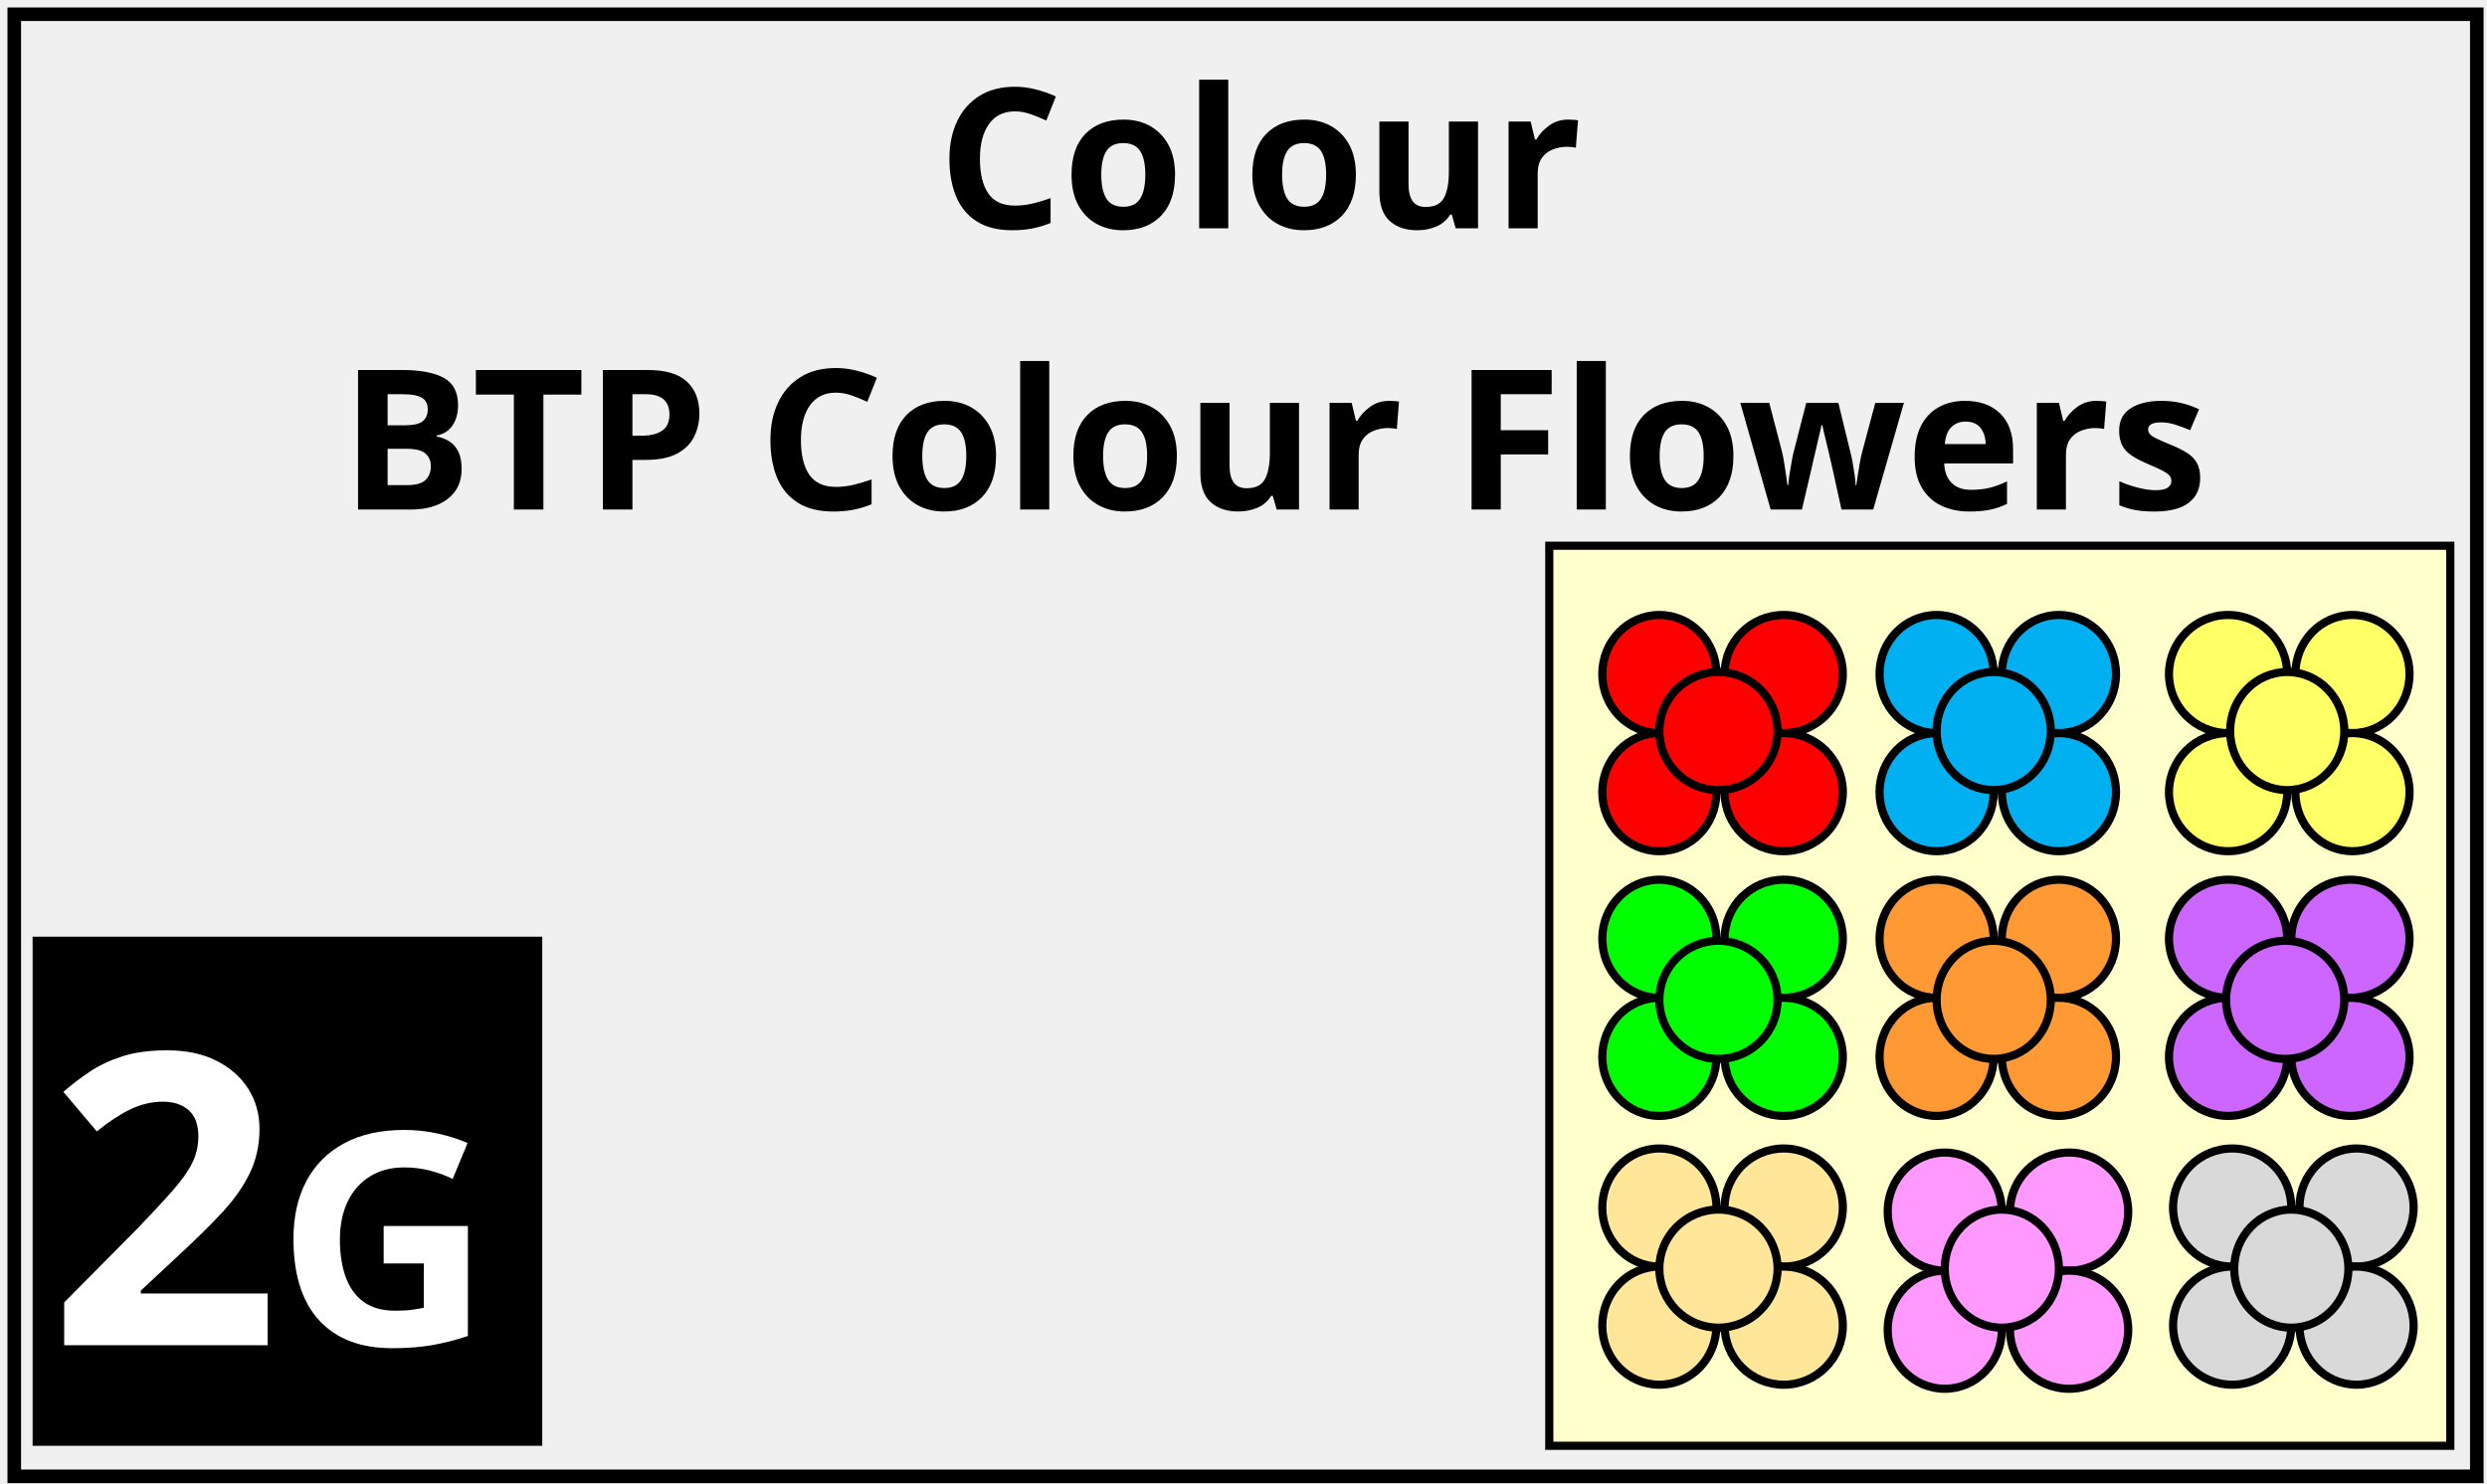
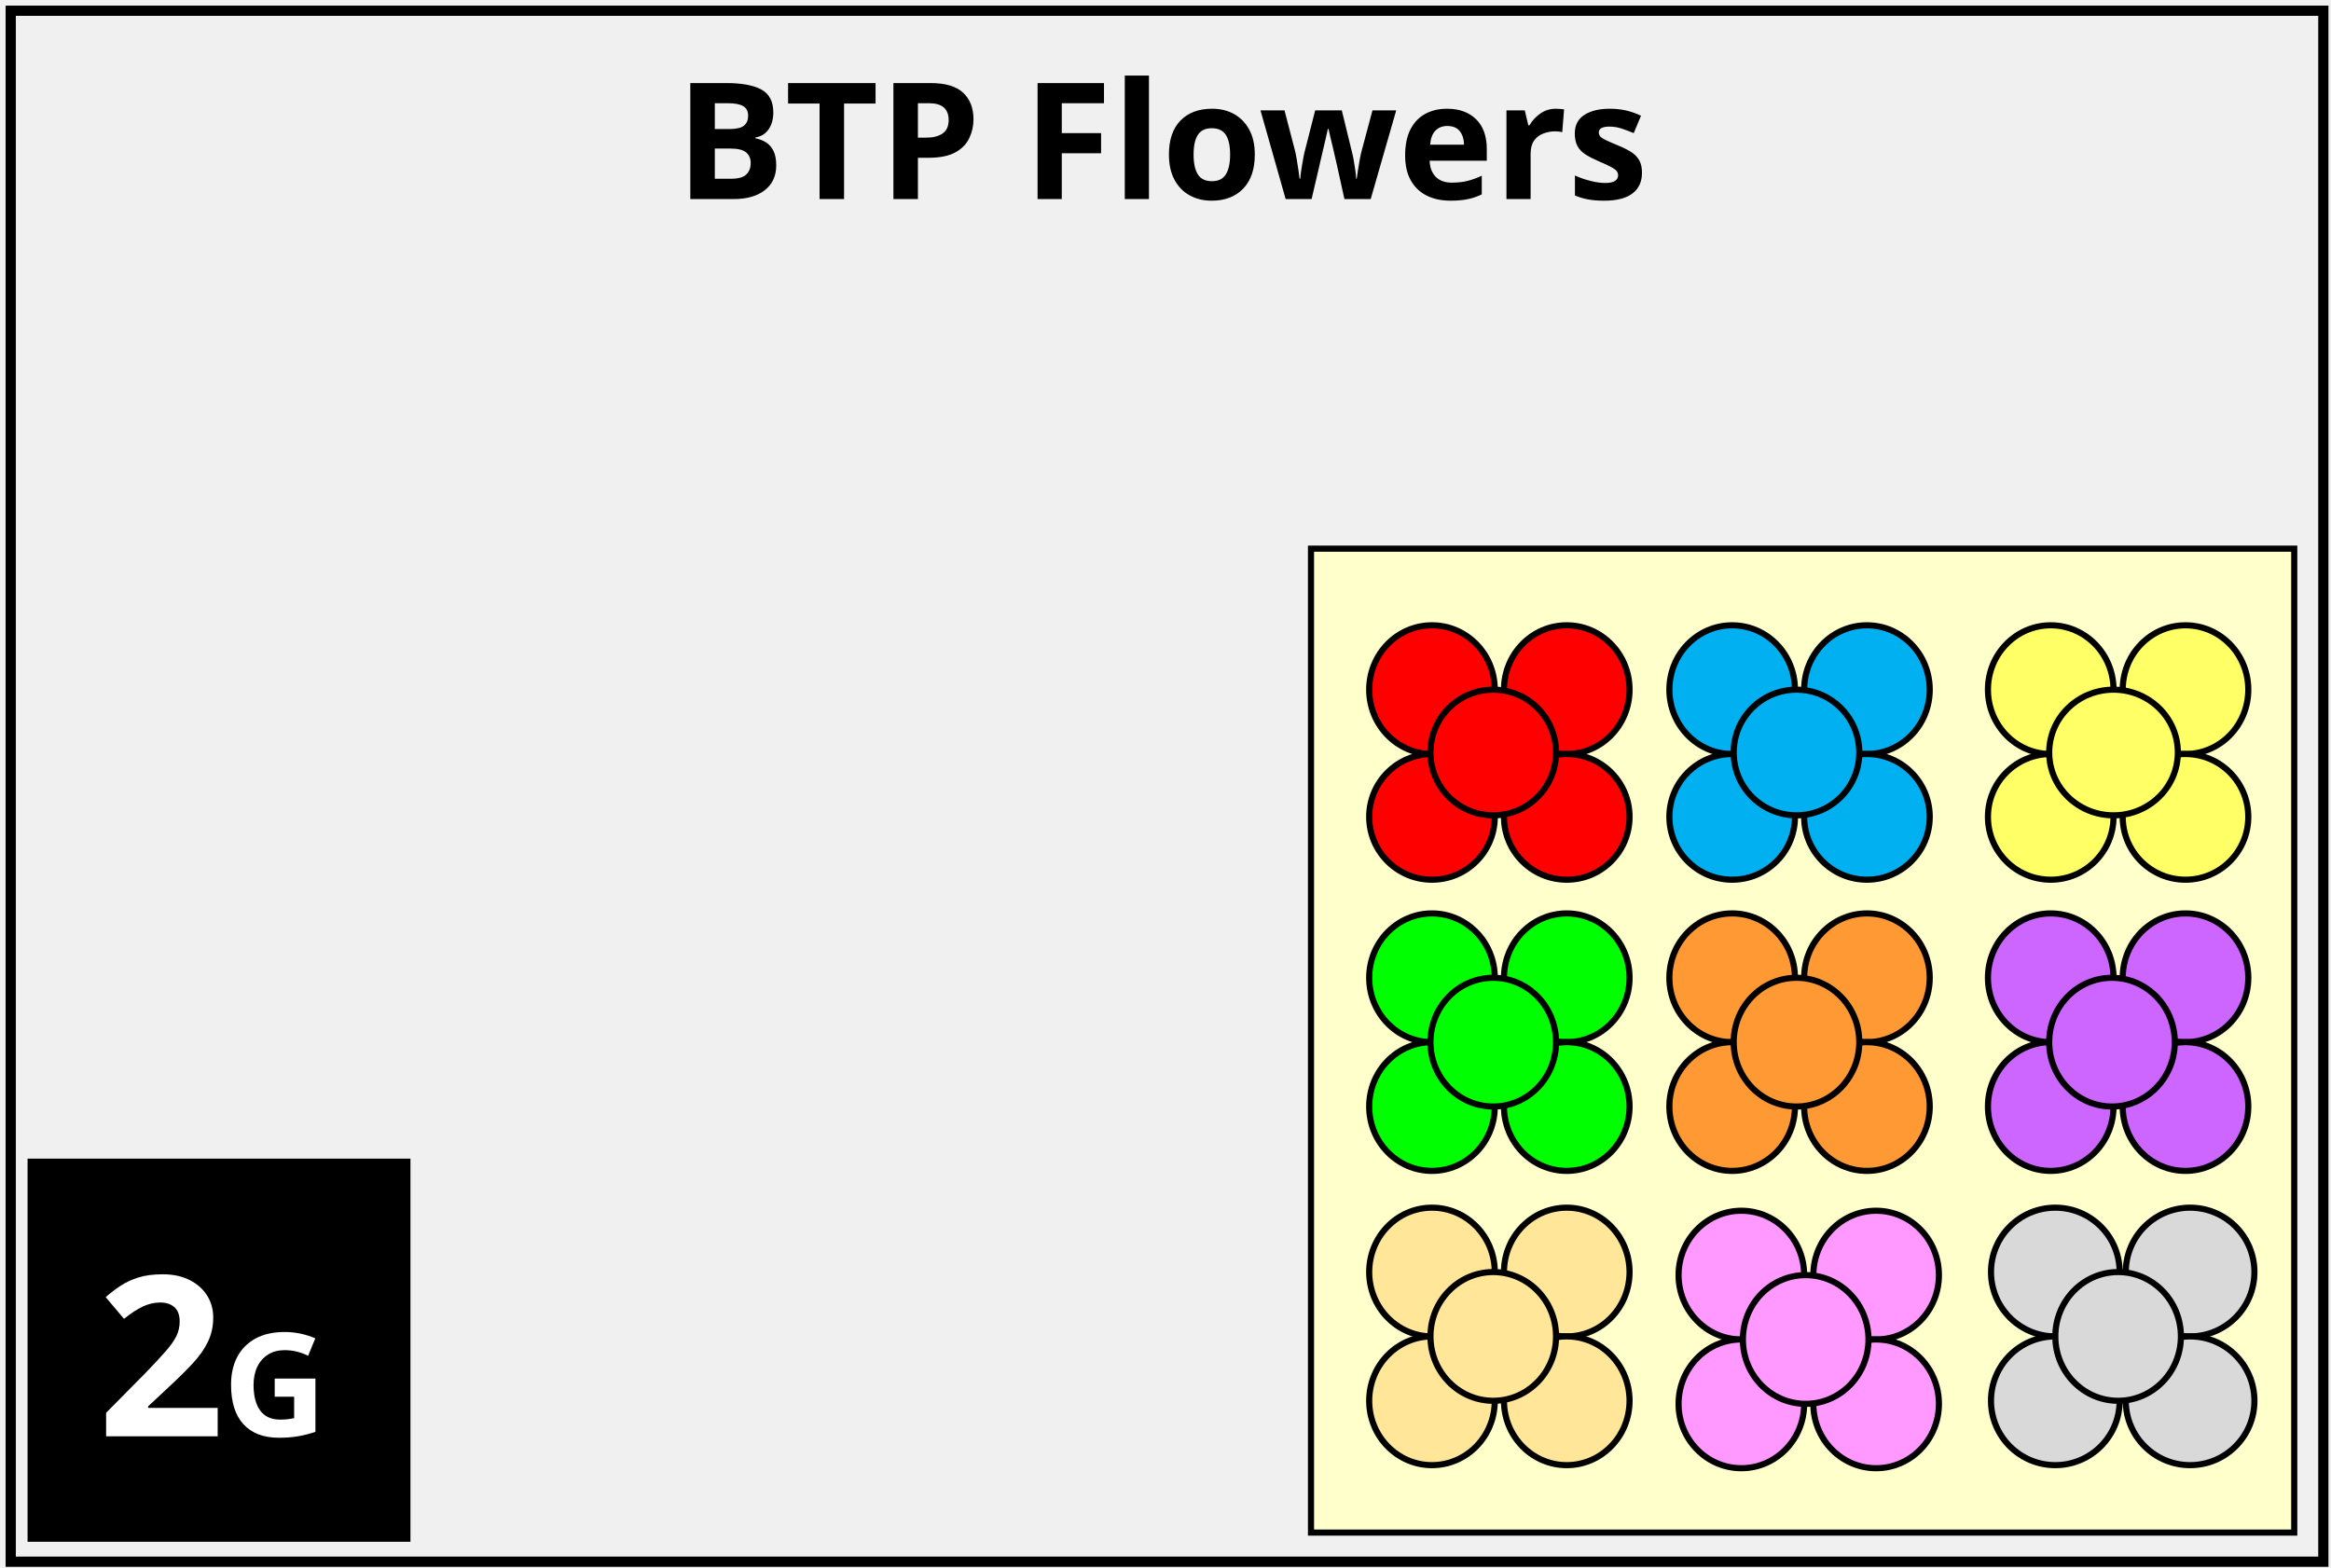
- <svg xmlns="http://www.w3.org/2000/svg" width="610" height="364" overflow="hidden">
+ <svg xmlns="http://www.w3.org/2000/svg" width="761" height="512" overflow="hidden">
  <defs>
    <clipPath id="clip0">
-       <rect x="0" y="0" width="610" height="364" />
+       <rect x="0" y="0" width="761" height="512" />
    </clipPath>
  </defs>
  <g clip-path="url(#clip0)">
-     <rect x="0" y="0" width="610" height="363.667" fill="#FFFFFF" fill-opacity="0" />
-     <rect x="3.5" y="3.497" width="604" height="358.672" stroke="#000000" stroke-width="3.333" stroke-miterlimit="8" fill="none" />
-     <text font-family="ABC Junior Typing,ABC Junior Typing_MSFontService,sans-serif" font-weight="700" font-size="48" transform="matrix(1 0 0 0.999085 230.088 56)">Colour<tspan font-size="48" x="-146.58" y="69.063">BTP Colour Flowers</tspan>
+     <rect x="0" y="0" width="761" height="512.446" fill="#FFFFFF" fill-opacity="0" />
+     <rect x="428" y="179.156" width="321" height="321.28" stroke="#000000" stroke-width="2" stroke-miterlimit="8" fill="#FFFFCC" />
+     <path d="M447 225.196C447 213.588 456.178 204.178 467.5 204.178 478.822 204.178 488 213.588 488 225.196 488 236.804 478.822 246.214 467.5 246.214 456.178 246.214 447 236.804 447 225.196Z" stroke="#000000" stroke-width="2" stroke-miterlimit="8" fill="#FF0000" fill-rule="evenodd" />
+     <path d="M491 225.196C491 213.588 500.178 204.178 511.5 204.178 522.822 204.178 532 213.588 532 225.196 532 236.804 522.822 246.214 511.5 246.214 500.178 246.214 491 236.804 491 225.196Z" stroke="#000000" stroke-width="2" stroke-miterlimit="8" fill="#FF0000" fill-rule="evenodd" />
+     <path d="M447 266.732C447 255.4 456.178 246.214 467.5 246.214 478.822 246.214 488 255.4 488 266.732 488 278.064 478.822 287.25 467.5 287.25 456.178 287.25 447 278.064 447 266.732Z" stroke="#000000" stroke-width="2" stroke-miterlimit="8" fill="#FF0000" fill-rule="evenodd" />
+     <path d="M491 266.732C491 255.4 500.178 246.214 511.5 246.214 522.822 246.214 532 255.4 532 266.732 532 278.064 522.822 287.25 511.5 287.25 500.178 287.25 491 278.064 491 266.732Z" stroke="#000000" stroke-width="2" stroke-miterlimit="8" fill="#FF0000" fill-rule="evenodd" />
+     <path d="M467 245.714C467 234.382 476.178 225.196 487.5 225.196 498.822 225.196 508 234.382 508 245.714 508 257.045 498.822 266.232 487.5 266.232 476.178 266.232 467 257.045 467 245.714Z" stroke="#000000" stroke-width="2" stroke-miterlimit="8" fill="#FF0000" fill-rule="evenodd" />
+     <path d="M545 225.196C545 213.588 554.178 204.178 565.5 204.178 576.822 204.178 586 213.588 586 225.196 586 236.804 576.822 246.214 565.5 246.214 554.178 246.214 545 236.804 545 225.196Z" stroke="#000000" stroke-width="2" stroke-miterlimit="8" fill="#00B0F0" fill-rule="evenodd" />
+     <path d="M589 225.196C589 213.588 598.178 204.178 609.5 204.178 620.822 204.178 630 213.588 630 225.196 630 236.804 620.822 246.214 609.5 246.214 598.178 246.214 589 236.804 589 225.196Z" stroke="#000000" stroke-width="2" stroke-miterlimit="8" fill="#00B0F0" fill-rule="evenodd" />
+     <path d="M545 266.732C545 255.4 554.178 246.214 565.5 246.214 576.822 246.214 586 255.4 586 266.732 586 278.064 576.822 287.25 565.5 287.25 554.178 287.25 545 278.064 545 266.732Z" stroke="#000000" stroke-width="2" stroke-miterlimit="8" fill="#00B0F0" fill-rule="evenodd" />
+     <path d="M589 266.732C589 255.4 598.178 246.214 609.5 246.214 620.822 246.214 630 255.4 630 266.732 630 278.064 620.822 287.25 609.5 287.25 598.178 287.25 589 278.064 589 266.732Z" stroke="#000000" stroke-width="2" stroke-miterlimit="8" fill="#00B0F0" fill-rule="evenodd" />
+     <path d="M566 245.714C566 234.382 575.178 225.196 586.5 225.196 597.822 225.196 607 234.382 607 245.714 607 257.045 597.822 266.232 586.5 266.232 575.178 266.232 566 257.045 566 245.714Z" stroke="#000000" stroke-width="2" stroke-miterlimit="8" fill="#00B0F0" fill-rule="evenodd" />
+     <path d="M649 225.196C649 213.588 658.178 204.178 669.5 204.178 680.822 204.178 690 213.588 690 225.196 690 236.804 680.822 246.214 669.5 246.214 658.178 246.214 649 236.804 649 225.196Z" stroke="#000000" stroke-width="2" stroke-miterlimit="8" fill="#FFFF66" fill-rule="evenodd" />
+     <path d="M693 225.196C693 213.588 702.178 204.178 713.5 204.178 724.822 204.178 734 213.588 734 225.196 734 236.804 724.822 246.214 713.5 246.214 702.178 246.214 693 236.804 693 225.196Z" stroke="#000000" stroke-width="2" stroke-miterlimit="8" fill="#FFFF66" fill-rule="evenodd" />
+     <path d="M649 266.732C649 255.4 658.178 246.214 669.5 246.214 680.822 246.214 690 255.4 690 266.732 690 278.064 680.822 287.25 669.5 287.25 658.178 287.25 649 278.064 649 266.732Z" stroke="#000000" stroke-width="2" stroke-miterlimit="8" fill="#FFFF66" fill-rule="evenodd" />
+     <path d="M693 266.732C693 255.4 702.178 246.214 713.5 246.214 724.822 246.214 734 255.4 734 266.732 734 278.064 724.822 287.25 713.5 287.25 702.178 287.25 693 278.064 693 266.732Z" stroke="#000000" stroke-width="2" stroke-miterlimit="8" fill="#FFFF66" fill-rule="evenodd" />
+     <path d="M669 245.714C669 234.382 678.402 225.196 690 225.196 701.598 225.196 711 234.382 711 245.714 711 257.045 701.598 266.232 690 266.232 678.402 266.232 669 257.045 669 245.714Z" stroke="#000000" stroke-width="2" stroke-miterlimit="8" fill="#FFFF66" fill-rule="evenodd" />
+     <path d="M447 319.278C447 307.67 456.178 298.259 467.5 298.259 478.822 298.259 488 307.67 488 319.278 488 330.886 478.822 340.296 467.5 340.296 456.178 340.296 447 330.886 447 319.278Z" stroke="#000000" stroke-width="2" stroke-miterlimit="8" fill="#00FF00" fill-rule="evenodd" />
+     <path d="M491 319.278C491 307.67 500.178 298.259 511.5 298.259 522.822 298.259 532 307.67 532 319.278 532 330.886 522.822 340.296 511.5 340.296 500.178 340.296 491 330.886 491 319.278Z" stroke="#000000" stroke-width="2" stroke-miterlimit="8" fill="#00FF00" fill-rule="evenodd" />
+     <path d="M447 361.314C447 349.706 456.178 340.296 467.5 340.296 478.822 340.296 488 349.706 488 361.314 488 372.922 478.822 382.333 467.5 382.333 456.178 382.333 447 372.922 447 361.314Z" stroke="#000000" stroke-width="2" stroke-miterlimit="8" fill="#00FF00" fill-rule="evenodd" />
+     <path d="M491 361.314C491 349.706 500.178 340.296 511.5 340.296 522.822 340.296 532 349.706 532 361.314 532 372.922 522.822 382.333 511.5 382.333 500.178 382.333 491 372.922 491 361.314Z" stroke="#000000" stroke-width="2" stroke-miterlimit="8" fill="#00FF00" fill-rule="evenodd" />
+     <path d="M467 340.296C467 328.688 476.178 319.278 487.5 319.278 498.822 319.278 508 328.688 508 340.296 508 351.904 498.822 361.314 487.5 361.314 476.178 361.314 467 351.904 467 340.296Z" stroke="#000000" stroke-width="2" stroke-miterlimit="8" fill="#00FF00" fill-rule="evenodd" />
+     <path d="M447 415.361C447 403.753 456.178 394.343 467.5 394.343 478.822 394.343 488 403.753 488 415.361 488 426.969 478.822 436.38 467.5 436.38 456.178 436.38 447 426.969 447 415.361Z" stroke="#000000" stroke-width="2" stroke-miterlimit="8" fill="#FFE699" fill-rule="evenodd" />
+     <path d="M491 415.361C491 403.753 500.178 394.343 511.5 394.343 522.822 394.343 532 403.753 532 415.361 532 426.969 522.822 436.38 511.5 436.38 500.178 436.38 491 426.969 491 415.361Z" stroke="#000000" stroke-width="2" stroke-miterlimit="8" fill="#FFE699" fill-rule="evenodd" />
+     <path d="M447 457.398C447 445.79 456.178 436.38 467.5 436.38 478.822 436.38 488 445.79 488 457.398 488 469.006 478.822 478.416 467.5 478.416 456.178 478.416 447 469.006 447 457.398Z" stroke="#000000" stroke-width="2" stroke-miterlimit="8" fill="#FFE699" fill-rule="evenodd" />
+     <path d="M491 457.398C491 445.79 500.178 436.38 511.5 436.38 522.822 436.38 532 445.79 532 457.398 532 469.006 522.822 478.416 511.5 478.416 500.178 478.416 491 469.006 491 457.398Z" stroke="#000000" stroke-width="2" stroke-miterlimit="8" fill="#FFE699" fill-rule="evenodd" />
+     <path d="M467 436.38C467 424.772 476.178 415.361 487.5 415.361 498.822 415.361 508 424.772 508 436.38 508 447.988 498.822 457.398 487.5 457.398 476.178 457.398 467 447.988 467 436.38Z" stroke="#000000" stroke-width="2" stroke-miterlimit="8" fill="#FFE699" fill-rule="evenodd" />
+     <path d="M545 319.278C545 307.67 554.178 298.259 565.5 298.259 576.822 298.259 586 307.67 586 319.278 586 330.886 576.822 340.296 565.5 340.296 554.178 340.296 545 330.886 545 319.278Z" stroke="#000000" stroke-width="2" stroke-miterlimit="8" fill="#FF9933" fill-rule="evenodd" />
+     <path d="M589 319.278C589 307.67 598.178 298.259 609.5 298.259 620.822 298.259 630 307.67 630 319.278 630 330.886 620.822 340.296 609.5 340.296 598.178 340.296 589 330.886 589 319.278Z" stroke="#000000" stroke-width="2" stroke-miterlimit="8" fill="#FF9933" fill-rule="evenodd" />
+     <path d="M545 361.314C545 349.706 554.178 340.296 565.5 340.296 576.822 340.296 586 349.706 586 361.314 586 372.922 576.822 382.333 565.5 382.333 554.178 382.333 545 372.922 545 361.314Z" stroke="#000000" stroke-width="2" stroke-miterlimit="8" fill="#FF9933" fill-rule="evenodd" />
+     <path d="M589 361.314C589 349.706 598.178 340.296 609.5 340.296 620.822 340.296 630 349.706 630 361.314 630 372.922 620.822 382.333 609.5 382.333 598.178 382.333 589 372.922 589 361.314Z" stroke="#000000" stroke-width="2" stroke-miterlimit="8" fill="#FF9933" fill-rule="evenodd" />
+     <path d="M566 340.296C566 328.688 575.178 319.278 586.5 319.278 597.822 319.278 607 328.688 607 340.296 607 351.904 597.822 361.314 586.5 361.314 575.178 361.314 566 351.904 566 340.296Z" stroke="#000000" stroke-width="2" stroke-miterlimit="8" fill="#FF9933" fill-rule="evenodd" />
+     <path d="M548 416.362C548 404.754 557.178 395.344 568.5 395.344 579.822 395.344 589 404.754 589 416.362 589 427.97 579.822 437.38 568.5 437.38 557.178 437.38 548 427.97 548 416.362Z" stroke="#000000" stroke-width="2" stroke-miterlimit="8" fill="#FF99FF" fill-rule="evenodd" />
+     <path d="M592 416.362C592 404.754 601.178 395.344 612.5 395.344 623.822 395.344 633 404.754 633 416.362 633 427.97 623.822 437.38 612.5 437.38 601.178 437.38 592 427.97 592 416.362Z" stroke="#000000" stroke-width="2" stroke-miterlimit="8" fill="#FF99FF" fill-rule="evenodd" />
+     <path d="M548 458.399C548 446.791 557.178 437.38 568.5 437.38 579.822 437.38 589 446.791 589 458.399 589 470.007 579.822 479.417 568.5 479.417 557.178 479.417 548 470.007 548 458.399Z" stroke="#000000" stroke-width="2" stroke-miterlimit="8" fill="#FF99FF" fill-rule="evenodd" />
+     <path d="M592 458.399C592 446.791 601.178 437.38 612.5 437.38 623.822 437.38 633 446.791 633 458.399 633 470.007 623.822 479.417 612.5 479.417 601.178 479.417 592 470.007 592 458.399Z" stroke="#000000" stroke-width="2" stroke-miterlimit="8" fill="#FF99FF" fill-rule="evenodd" />
+     <path d="M569 437.38C569 425.772 578.178 416.362 589.5 416.362 600.822 416.362 610 425.772 610 437.38 610 448.988 600.822 458.399 589.5 458.399 578.178 458.399 569 448.988 569 437.38Z" stroke="#000000" stroke-width="2" stroke-miterlimit="8" fill="#FF99FF" fill-rule="evenodd" />
+     <path d="M649 319.278C649 307.67 658.178 298.259 669.5 298.259 680.822 298.259 690 307.67 690 319.278 690 330.886 680.822 340.296 669.5 340.296 658.178 340.296 649 330.886 649 319.278Z" stroke="#000000" stroke-width="2" stroke-miterlimit="8" fill="#CC66FF" fill-rule="evenodd" />
+     <path d="M693 319.278C693 307.67 702.178 298.259 713.5 298.259 724.822 298.259 734 307.67 734 319.278 734 330.886 724.822 340.296 713.5 340.296 702.178 340.296 693 330.886 693 319.278Z" stroke="#000000" stroke-width="2" stroke-miterlimit="8" fill="#CC66FF" fill-rule="evenodd" />
+     <path d="M649 361.314C649 349.706 658.178 340.296 669.5 340.296 680.822 340.296 690 349.706 690 361.314 690 372.922 680.822 382.333 669.5 382.333 658.178 382.333 649 372.922 649 361.314Z" stroke="#000000" stroke-width="2" stroke-miterlimit="8" fill="#CC66FF" fill-rule="evenodd" />
+     <path d="M693 361.314C693 349.706 702.178 340.296 713.5 340.296 724.822 340.296 734 349.706 734 361.314 734 372.922 724.822 382.333 713.5 382.333 702.178 382.333 693 372.922 693 361.314Z" stroke="#000000" stroke-width="2" stroke-miterlimit="8" fill="#CC66FF" fill-rule="evenodd" />
+     <path d="M669 340.296C669 328.688 678.178 319.278 689.5 319.278 700.822 319.278 710 328.688 710 340.296 710 351.904 700.822 361.314 689.5 361.314 678.178 361.314 669 351.904 669 340.296Z" stroke="#000000" stroke-width="2" stroke-miterlimit="8" fill="#CC66FF" fill-rule="evenodd" />
+     <path d="M650 415.361C650 403.753 659.402 394.343 671 394.343 682.598 394.343 692 403.753 692 415.361 692 426.969 682.598 436.38 671 436.38 659.402 436.38 650 426.969 650 415.361Z" stroke="#000000" stroke-width="2" stroke-miterlimit="8" fill="#D9D9D9" fill-rule="evenodd" />
+     <path d="M694 415.361C694 403.753 703.402 394.343 715 394.343 726.598 394.343 736 403.753 736 415.361 736 426.969 726.598 436.38 715 436.38 703.402 436.38 694 426.969 694 415.361Z" stroke="#000000" stroke-width="2" stroke-miterlimit="8" fill="#D9D9D9" fill-rule="evenodd" />
+     <path d="M650 457.398C650 445.79 659.402 436.38 671 436.38 682.598 436.38 692 445.79 692 457.398 692 469.006 682.598 478.416 671 478.416 659.402 478.416 650 469.006 650 457.398Z" stroke="#000000" stroke-width="2" stroke-miterlimit="8" fill="#D9D9D9" fill-rule="evenodd" />
+     <path d="M694 457.398C694 445.79 703.402 436.38 715 436.38 726.598 436.38 736 445.79 736 457.398 736 469.006 726.598 478.416 715 478.416 703.402 478.416 694 469.006 694 457.398Z" stroke="#000000" stroke-width="2" stroke-miterlimit="8" fill="#D9D9D9" fill-rule="evenodd" />
+     <path d="M671 436.38C671 424.772 680.178 415.361 691.5 415.361 702.822 415.361 712 424.772 712 436.38 712 447.988 702.822 457.398 691.5 457.398 680.178 457.398 671 447.988 671 436.38Z" stroke="#000000" stroke-width="2" stroke-miterlimit="8" fill="#D9D9D9" fill-rule="evenodd" />
+     <rect x="3.5" y="3.503" width="755" height="506.44" stroke="#000000" stroke-width="3.333" stroke-miterlimit="8" fill="none" />
+     <text font-family="ABC Junior Typing,ABC Junior Typing_MSFontService,sans-serif" font-weight="700" font-size="53" transform="matrix(1 0 0 1.00087 220.602 65)">BTP Flowers</text>
+     <rect x="9" y="378.329" width="125" height="125.109" />
+     <text fill="#FFFFFF" font-family="Century Gothic,Century Gothic_MSFontService,sans-serif" font-weight="700" font-size="73" transform="matrix(1 0 0 1.00087 31.7207 469)">2<tspan font-size="47" x="40.991" y="0">G</tspan>
    </text>
-     <rect x="8" y="229.79" width="125" height="124.886" />
-     <text fill="#FFFFFF" font-family="Century Gothic,Century Gothic_MSFontService,sans-serif" font-weight="700" font-size="100" transform="matrix(1 0 0 0.999085 11.7437 330)">2<tspan font-size="73" x="56" y="0">G</tspan>
-     </text>
-     <rect x="380" y="133.877" width="221" height="220.798" stroke="#000000" stroke-width="2" stroke-miterlimit="8" fill="#FFFFCC" />
-     <path d="M393 165.349C393 157.348 399.268 150.862 407 150.862 414.732 150.862 421 157.348 421 165.349 421 173.349 414.732 179.835 407 179.835 399.268 179.835 393 173.349 393 165.349Z" stroke="#000000" stroke-width="2" stroke-miterlimit="8" fill="#FF0000" fill-rule="evenodd" />
-     <path d="M423 165.349C423 157.348 429.492 150.862 437.5 150.862 445.508 150.862 452 157.348 452 165.349 452 173.349 445.508 179.835 437.5 179.835 429.492 179.835 423 173.349 423 165.349Z" stroke="#000000" stroke-width="2" stroke-miterlimit="8" fill="#FF0000" fill-rule="evenodd" />
-     <path d="M393 194.322C393 186.321 399.268 179.835 407 179.835 414.732 179.835 421 186.321 421 194.322 421 202.323 414.732 208.809 407 208.809 399.268 208.809 393 202.323 393 194.322Z" stroke="#000000" stroke-width="2" stroke-miterlimit="8" fill="#FF0000" fill-rule="evenodd" />
-     <path d="M423 194.322C423 186.321 429.492 179.835 437.5 179.835 445.508 179.835 452 186.321 452 194.322 452 202.323 445.508 208.809 437.5 208.809 429.492 208.809 423 202.323 423 194.322Z" stroke="#000000" stroke-width="2" stroke-miterlimit="8" fill="#FF0000" fill-rule="evenodd" />
-     <path d="M407 179.336C407 171.335 413.492 164.849 421.5 164.849 429.508 164.849 436 171.335 436 179.336 436 187.337 429.508 193.823 421.5 193.823 413.492 193.823 407 187.337 407 179.336Z" stroke="#000000" stroke-width="2" stroke-miterlimit="8" fill="#FF0000" fill-rule="evenodd" />
-     <path d="M461 165.349C461 157.348 467.268 150.862 475 150.862 482.732 150.862 489 157.348 489 165.349 489 173.349 482.732 179.835 475 179.835 467.268 179.835 461 173.349 461 165.349Z" stroke="#000000" stroke-width="2" stroke-miterlimit="8" fill="#00B0F0" fill-rule="evenodd" />
-     <path d="M491 165.349C491 157.348 497.268 150.862 505 150.862 512.732 150.862 519 157.348 519 165.349 519 173.349 512.732 179.835 505 179.835 497.268 179.835 491 173.349 491 165.349Z" stroke="#000000" stroke-width="2" stroke-miterlimit="8" fill="#00B0F0" fill-rule="evenodd" />
-     <path d="M461 194.322C461 186.321 467.268 179.835 475 179.835 482.732 179.835 489 186.321 489 194.322 489 202.323 482.732 208.809 475 208.809 467.268 208.809 461 202.323 461 194.322Z" stroke="#000000" stroke-width="2" stroke-miterlimit="8" fill="#00B0F0" fill-rule="evenodd" />
-     <path d="M491 194.322C491 186.321 497.268 179.835 505 179.835 512.732 179.835 519 186.321 519 194.322 519 202.323 512.732 208.809 505 208.809 497.268 208.809 491 202.323 491 194.322Z" stroke="#000000" stroke-width="2" stroke-miterlimit="8" fill="#00B0F0" fill-rule="evenodd" />
-     <path d="M475 179.336C475 171.335 481.268 164.849 489 164.849 496.732 164.849 503 171.335 503 179.336 503 187.337 496.732 193.823 489 193.823 481.268 193.823 475 187.337 475 179.336Z" stroke="#000000" stroke-width="2" stroke-miterlimit="8" fill="#00B0F0" fill-rule="evenodd" />
-     <path d="M532 165.349C532 157.348 538.492 150.862 546.5 150.862 554.508 150.862 561 157.348 561 165.349 561 173.349 554.508 179.835 546.5 179.835 538.492 179.835 532 173.349 532 165.349Z" stroke="#000000" stroke-width="2" stroke-miterlimit="8" fill="#FFFF66" fill-rule="evenodd" />
-     <path d="M563 165.349C563 157.348 569.268 150.862 577 150.862 584.732 150.862 591 157.348 591 165.349 591 173.349 584.732 179.835 577 179.835 569.268 179.835 563 173.349 563 165.349Z" stroke="#000000" stroke-width="2" stroke-miterlimit="8" fill="#FFFF66" fill-rule="evenodd" />
-     <path d="M532 194.322C532 186.321 538.492 179.835 546.5 179.835 554.508 179.835 561 186.321 561 194.322 561 202.323 554.508 208.809 546.5 208.809 538.492 208.809 532 202.323 532 194.322Z" stroke="#000000" stroke-width="2" stroke-miterlimit="8" fill="#FFFF66" fill-rule="evenodd" />
-     <path d="M563 194.322C563 186.321 569.268 179.835 577 179.835 584.732 179.835 591 186.321 591 194.322 591 202.323 584.732 208.809 577 208.809 569.268 208.809 563 202.323 563 194.322Z" stroke="#000000" stroke-width="2" stroke-miterlimit="8" fill="#FFFF66" fill-rule="evenodd" />
-     <path d="M547 179.336C547 171.335 553.268 164.849 561 164.849 568.732 164.849 575 171.335 575 179.336 575 187.337 568.732 193.823 561 193.823 553.268 193.823 547 187.337 547 179.336Z" stroke="#000000" stroke-width="2" stroke-miterlimit="8" fill="#FFFF66" fill-rule="evenodd" />
-     <path d="M393 230.289C393 222.288 399.268 215.802 407 215.802 414.732 215.802 421 222.288 421 230.289 421 238.29 414.732 244.776 407 244.776 399.268 244.776 393 238.29 393 230.289Z" stroke="#000000" stroke-width="2" stroke-miterlimit="8" fill="#00FF00" fill-rule="evenodd" />
-     <path d="M423 230.289C423 222.288 429.492 215.802 437.5 215.802 445.508 215.802 452 222.288 452 230.289 452 238.29 445.508 244.776 437.5 244.776 429.492 244.776 423 238.29 423 230.289Z" stroke="#000000" stroke-width="2" stroke-miterlimit="8" fill="#00FF00" fill-rule="evenodd" />
-     <path d="M393 259.263C393 251.262 399.268 244.776 407 244.776 414.732 244.776 421 251.262 421 259.263 421 267.263 414.732 273.749 407 273.749 399.268 273.749 393 267.263 393 259.263Z" stroke="#000000" stroke-width="2" stroke-miterlimit="8" fill="#00FF00" fill-rule="evenodd" />
-     <path d="M423 259.263C423 251.262 429.492 244.776 437.5 244.776 445.508 244.776 452 251.262 452 259.263 452 267.263 445.508 273.749 437.5 273.749 429.492 273.749 423 267.263 423 259.263Z" stroke="#000000" stroke-width="2" stroke-miterlimit="8" fill="#00FF00" fill-rule="evenodd" />
-     <path d="M407 245.275C407 237.275 413.492 230.789 421.5 230.789 429.508 230.789 436 237.275 436 245.275 436 253.276 429.508 259.762 421.5 259.762 413.492 259.762 407 253.276 407 245.275Z" stroke="#000000" stroke-width="2" stroke-miterlimit="8" fill="#00FF00" fill-rule="evenodd" />
-     <path d="M393 296.229C393 288.228 399.268 281.742 407 281.742 414.732 281.742 421 288.228 421 296.229 421 304.23 414.732 310.715 407 310.715 399.268 310.715 393 304.23 393 296.229Z" stroke="#000000" stroke-width="2" stroke-miterlimit="8" fill="#FFE699" fill-rule="evenodd" />
-     <path d="M423 296.229C423 288.228 429.492 281.742 437.5 281.742 445.508 281.742 452 288.228 452 296.229 452 304.23 445.508 310.715 437.5 310.715 429.492 310.715 423 304.23 423 296.229Z" stroke="#000000" stroke-width="2" stroke-miterlimit="8" fill="#FFE699" fill-rule="evenodd" />
-     <path d="M393 325.202C393 317.201 399.268 310.715 407 310.715 414.732 310.715 421 317.201 421 325.202 421 333.203 414.732 339.689 407 339.689 399.268 339.689 393 333.203 393 325.202Z" stroke="#000000" stroke-width="2" stroke-miterlimit="8" fill="#FFE699" fill-rule="evenodd" />
-     <path d="M423 325.202C423 317.201 429.492 310.715 437.5 310.715 445.508 310.715 452 317.201 452 325.202 452 333.203 445.508 339.689 437.5 339.689 429.492 339.689 423 333.203 423 325.202Z" stroke="#000000" stroke-width="2" stroke-miterlimit="8" fill="#FFE699" fill-rule="evenodd" />
-     <path d="M407 311.215C407 303.214 413.492 296.728 421.5 296.728 429.508 296.728 436 303.214 436 311.215 436 319.216 429.508 325.702 421.5 325.702 413.492 325.702 407 319.216 407 311.215Z" stroke="#000000" stroke-width="2" stroke-miterlimit="8" fill="#FFE699" fill-rule="evenodd" />
-     <path d="M461 230.289C461 222.288 467.268 215.802 475 215.802 482.732 215.802 489 222.288 489 230.289 489 238.29 482.732 244.776 475 244.776 467.268 244.776 461 238.29 461 230.289Z" stroke="#000000" stroke-width="2" stroke-miterlimit="8" fill="#FF9933" fill-rule="evenodd" />
-     <path d="M491 230.289C491 222.288 497.268 215.802 505 215.802 512.732 215.802 519 222.288 519 230.289 519 238.29 512.732 244.776 505 244.776 497.268 244.776 491 238.29 491 230.289Z" stroke="#000000" stroke-width="2" stroke-miterlimit="8" fill="#FF9933" fill-rule="evenodd" />
-     <path d="M461 259.263C461 251.262 467.268 244.776 475 244.776 482.732 244.776 489 251.262 489 259.263 489 267.263 482.732 273.749 475 273.749 467.268 273.749 461 267.263 461 259.263Z" stroke="#000000" stroke-width="2" stroke-miterlimit="8" fill="#FF9933" fill-rule="evenodd" />
-     <path d="M491 259.263C491 251.262 497.268 244.776 505 244.776 512.732 244.776 519 251.262 519 259.263 519 267.263 512.732 273.749 505 273.749 497.268 273.749 491 267.263 491 259.263Z" stroke="#000000" stroke-width="2" stroke-miterlimit="8" fill="#FF9933" fill-rule="evenodd" />
-     <path d="M475 245.275C475 237.275 481.268 230.789 489 230.789 496.732 230.789 503 237.275 503 245.275 503 253.276 496.732 259.762 489 259.762 481.268 259.762 475 253.276 475 245.275Z" stroke="#000000" stroke-width="2" stroke-miterlimit="8" fill="#FF9933" fill-rule="evenodd" />
-     <path d="M463 297.228C463 289.227 469.268 282.741 477 282.741 484.732 282.741 491 289.227 491 297.228 491 305.229 484.732 311.715 477 311.715 469.268 311.715 463 305.229 463 297.228Z" stroke="#000000" stroke-width="2" stroke-miterlimit="8" fill="#FF99FF" fill-rule="evenodd" />
-     <path d="M493 297.228C493 289.227 499.492 282.741 507.5 282.741 515.508 282.741 522 289.227 522 297.228 522 305.229 515.508 311.715 507.5 311.715 499.492 311.715 493 305.229 493 297.228Z" stroke="#000000" stroke-width="2" stroke-miterlimit="8" fill="#FF99FF" fill-rule="evenodd" />
-     <path d="M463 326.201C463 318.2 469.268 311.715 477 311.715 484.732 311.715 491 318.2 491 326.201 491 334.202 484.732 340.688 477 340.688 469.268 340.688 463 334.202 463 326.201Z" stroke="#000000" stroke-width="2" stroke-miterlimit="8" fill="#FF99FF" fill-rule="evenodd" />
-     <path d="M493 326.201C493 318.2 499.492 311.715 507.5 311.715 515.508 311.715 522 318.2 522 326.201 522 334.202 515.508 340.688 507.5 340.688 499.492 340.688 493 334.202 493 326.201Z" stroke="#000000" stroke-width="2" stroke-miterlimit="8" fill="#FF99FF" fill-rule="evenodd" />
-     <path d="M477 311.215C477 303.214 483.268 296.728 491 296.728 498.732 296.728 505 303.214 505 311.215 505 319.216 498.732 325.702 491 325.702 483.268 325.702 477 319.216 477 311.215Z" stroke="#000000" stroke-width="2" stroke-miterlimit="8" fill="#FF99FF" fill-rule="evenodd" />
-     <path d="M532 230.289C532 222.288 538.492 215.802 546.5 215.802 554.508 215.802 561 222.288 561 230.289 561 238.29 554.508 244.776 546.5 244.776 538.492 244.776 532 238.29 532 230.289Z" stroke="#000000" stroke-width="2" stroke-miterlimit="8" fill="#CC66FF" fill-rule="evenodd" />
-     <path d="M562 230.289C562 222.288 568.492 215.802 576.5 215.802 584.508 215.802 591 222.288 591 230.289 591 238.29 584.508 244.776 576.5 244.776 568.492 244.776 562 238.29 562 230.289Z" stroke="#000000" stroke-width="2" stroke-miterlimit="8" fill="#CC66FF" fill-rule="evenodd" />
-     <path d="M532 259.263C532 251.262 538.492 244.776 546.5 244.776 554.508 244.776 561 251.262 561 259.263 561 267.263 554.508 273.749 546.5 273.749 538.492 273.749 532 267.263 532 259.263Z" stroke="#000000" stroke-width="2" stroke-miterlimit="8" fill="#CC66FF" fill-rule="evenodd" />
-     <path d="M562 259.263C562 251.262 568.492 244.776 576.5 244.776 584.508 244.776 591 251.262 591 259.263 591 267.263 584.508 273.749 576.5 273.749 568.492 273.749 562 267.263 562 259.263Z" stroke="#000000" stroke-width="2" stroke-miterlimit="8" fill="#CC66FF" fill-rule="evenodd" />
-     <path d="M546 245.275C546 237.275 552.492 230.789 560.5 230.789 568.508 230.789 575 237.275 575 245.275 575 253.276 568.508 259.762 560.5 259.762 552.492 259.762 546 253.276 546 245.275Z" stroke="#000000" stroke-width="2" stroke-miterlimit="8" fill="#CC66FF" fill-rule="evenodd" />
-     <path d="M533 296.229C533 288.228 539.492 281.742 547.5 281.742 555.508 281.742 562 288.228 562 296.229 562 304.23 555.508 310.715 547.5 310.715 539.492 310.715 533 304.23 533 296.229Z" stroke="#000000" stroke-width="2" stroke-miterlimit="8" fill="#D9D9D9" fill-rule="evenodd" />
-     <path d="M564 296.229C564 288.228 570.268 281.742 578 281.742 585.732 281.742 592 288.228 592 296.229 592 304.23 585.732 310.715 578 310.715 570.268 310.715 564 304.23 564 296.229Z" stroke="#000000" stroke-width="2" stroke-miterlimit="8" fill="#D9D9D9" fill-rule="evenodd" />
-     <path d="M533 325.202C533 317.201 539.492 310.715 547.5 310.715 555.508 310.715 562 317.201 562 325.202 562 333.203 555.508 339.689 547.5 339.689 539.492 339.689 533 333.203 533 325.202Z" stroke="#000000" stroke-width="2" stroke-miterlimit="8" fill="#D9D9D9" fill-rule="evenodd" />
-     <path d="M564 325.202C564 317.201 570.268 310.715 578 310.715 585.732 310.715 592 317.201 592 325.202 592 333.203 585.732 339.689 578 339.689 570.268 339.689 564 333.203 564 325.202Z" stroke="#000000" stroke-width="2" stroke-miterlimit="8" fill="#D9D9D9" fill-rule="evenodd" />
-     <path d="M548 311.215C548 303.214 554.268 296.728 562 296.728 569.732 296.728 576 303.214 576 311.215 576 319.216 569.732 325.702 562 325.702 554.268 325.702 548 319.216 548 311.215Z" stroke="#000000" stroke-width="2" stroke-miterlimit="8" fill="#D9D9D9" fill-rule="evenodd" />
  </g>
</svg>
